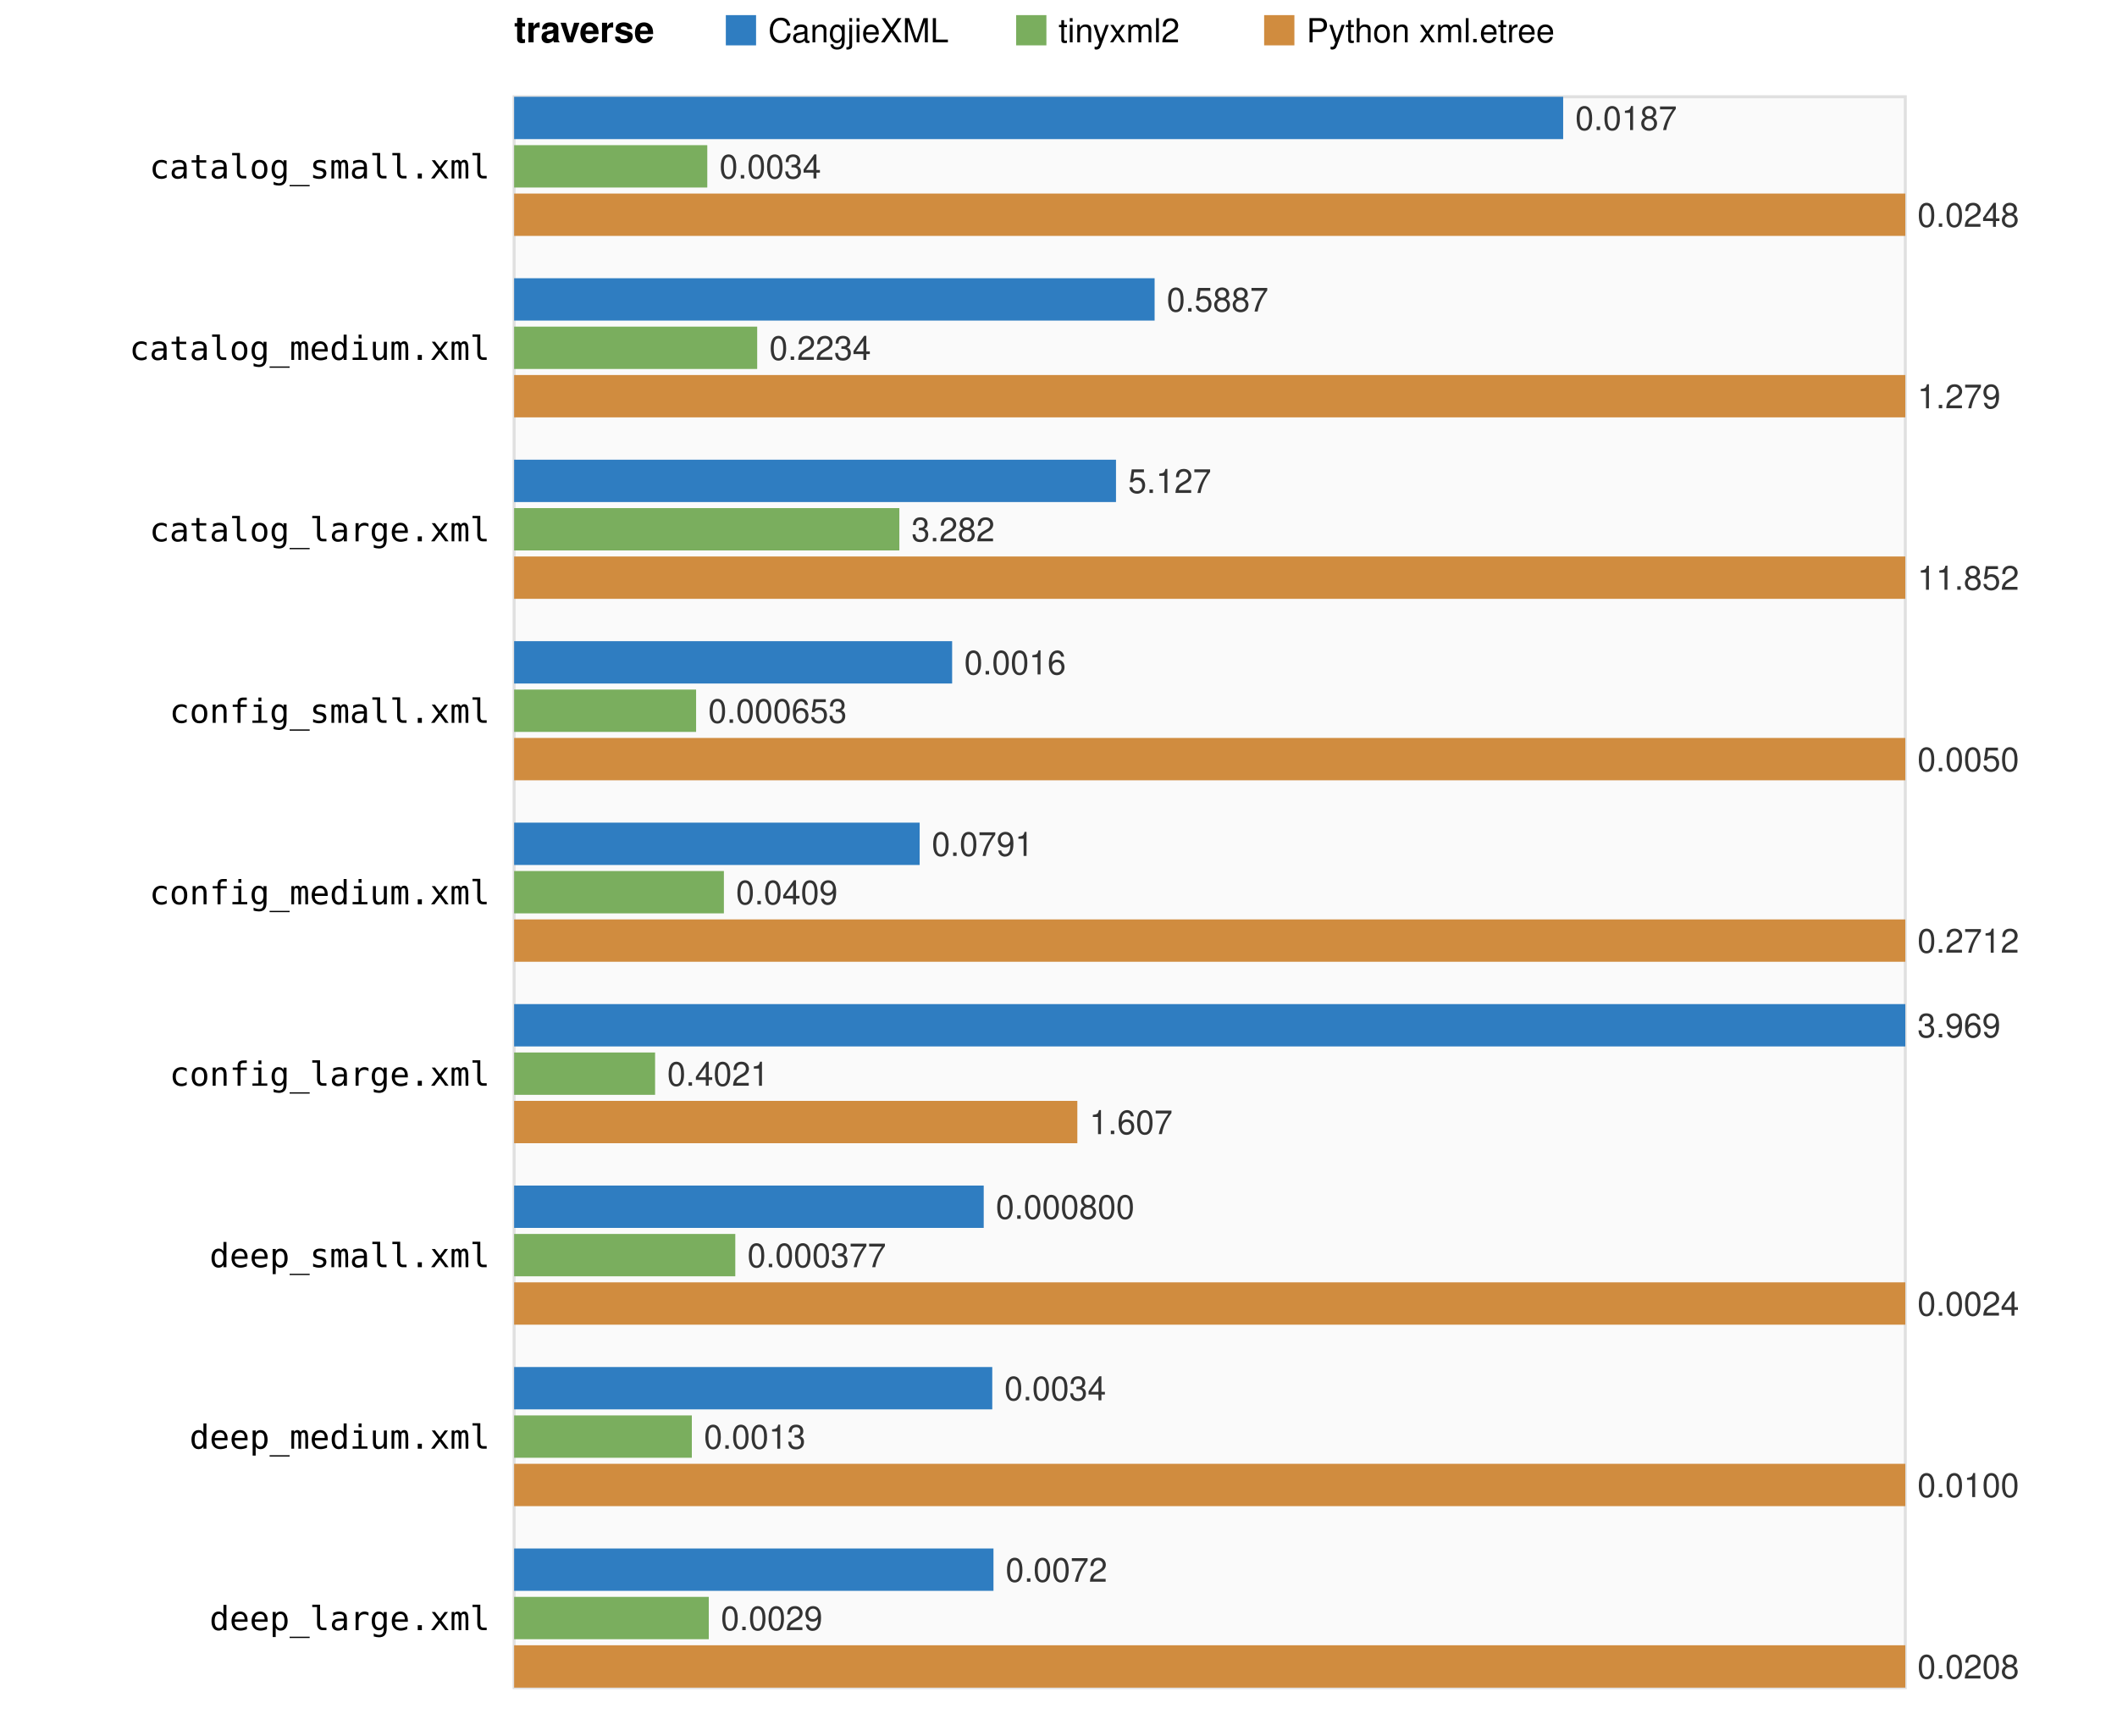
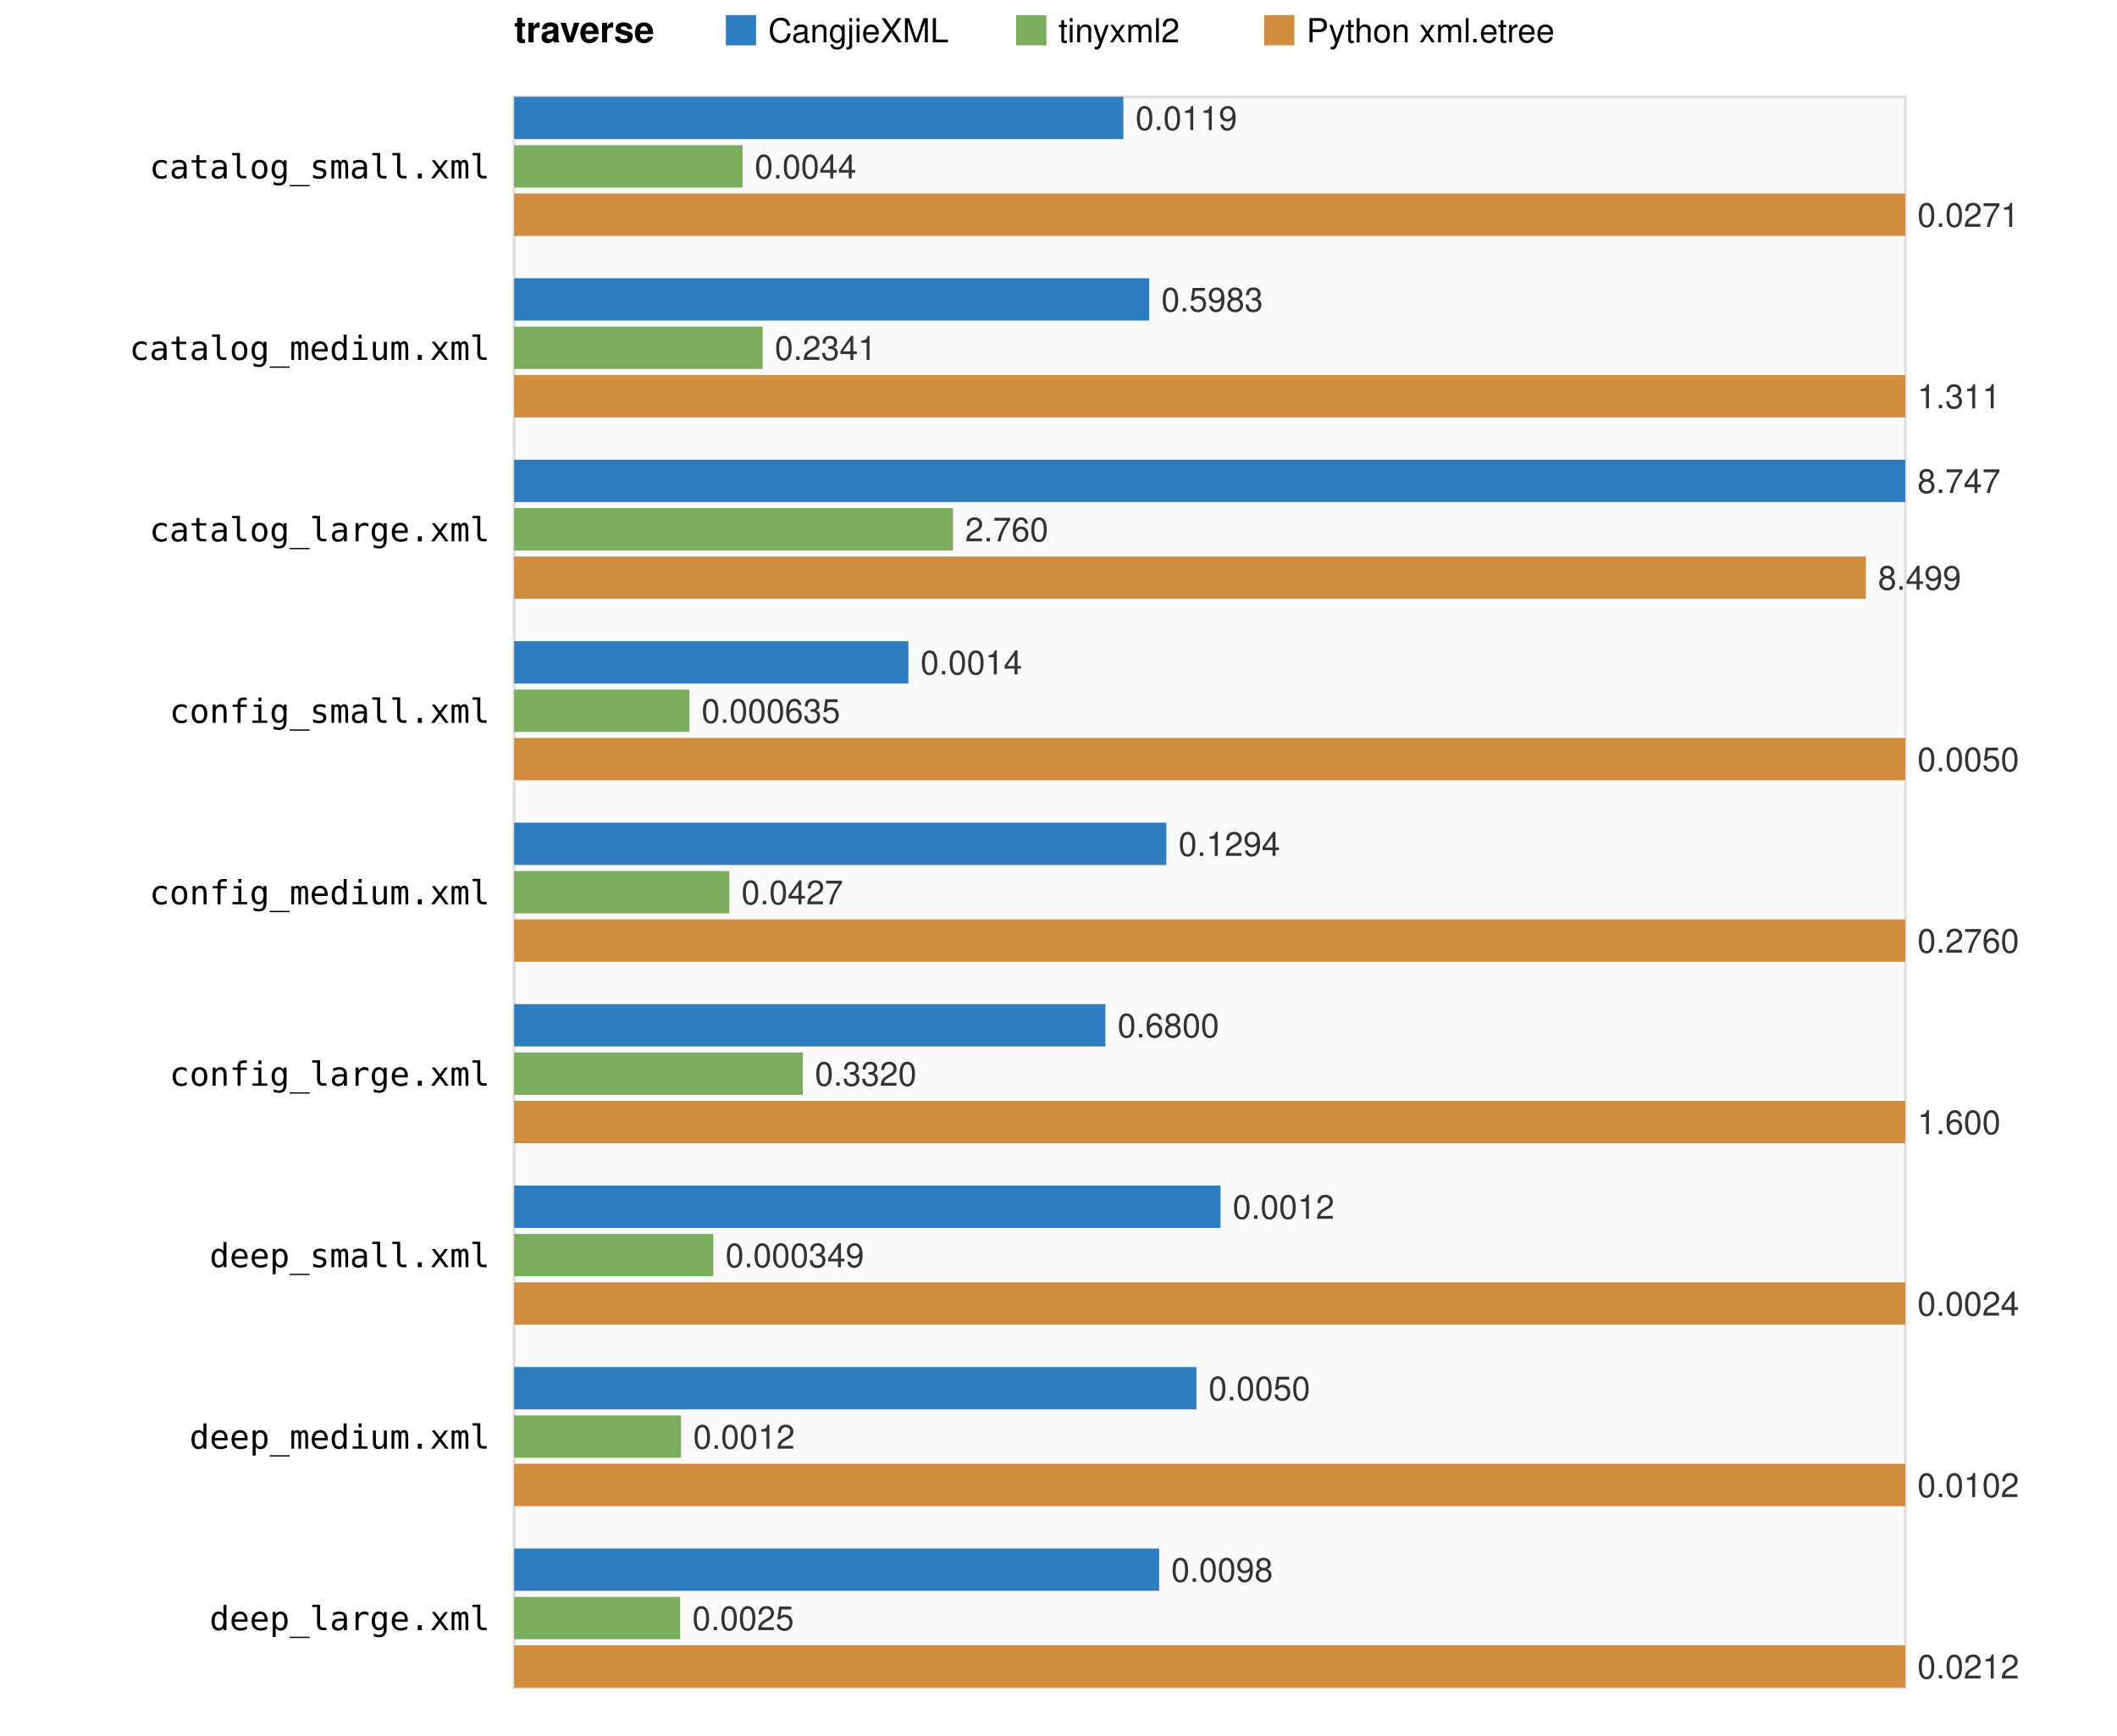
<svg xmlns="http://www.w3.org/2000/svg" viewBox="0 0 700 574" role="img" aria-label="traverse" font-family="-apple-system,Segoe UI,Helvetica,Arial,sans-serif" font-size="11">
  <text x="170" y="14" font-size="12" font-weight="600">traverse</text>
  <rect x="240" y="5" width="10" height="10" fill="#2F7DC1" />
  <text x="254" y="14">CangjieXML</text>
  <rect x="336" y="5" width="10" height="10" fill="#7AAE5E" />
  <text x="350" y="14">tinyxml2</text>
  <rect x="418" y="5" width="10" height="10" fill="#D08C3F" />
  <text x="432" y="14">Python xml.etree</text>
  <rect x="170" y="32" width="460" height="526" fill="#fafafa" stroke="#e0e0e0" />
  <text x="162" y="59.0" text-anchor="end" font-family="ui-monospace,Menlo,Consolas,monospace">catalog_small.xml</text>
-   <rect x="170" y="32" width="346.87" height="14" fill="#2F7DC1" />
-   <text x="520.87" y="43" fill="#333">0.0187</text>
-   <rect x="170" y="48" width="63.87" height="14" fill="#7AAE5E" />
-   <text x="237.87" y="59" fill="#333">0.0034</text>
+   <rect x="170" y="32" width="201.45" height="14" fill="#2F7DC1" />
+   <text x="375.45" y="43" fill="#333">0.0119</text>
+   <rect x="170" y="48" width="75.53" height="14" fill="#7AAE5E" />
+   <text x="249.53" y="59" fill="#333">0.0044</text>
  <rect x="170" y="64" width="460.00" height="14" fill="#D08C3F" />
-   <text x="634.00" y="75" fill="#333">0.0248</text>
+   <text x="634.00" y="75" fill="#333">0.0271</text>
  <text x="162" y="119.0" text-anchor="end" font-family="ui-monospace,Menlo,Consolas,monospace">catalog_medium.xml</text>
-   <rect x="170" y="92" width="211.78" height="14" fill="#2F7DC1" />
-   <text x="385.78" y="103" fill="#333">0.5887</text>
-   <rect x="170" y="108" width="80.37" height="14" fill="#7AAE5E" />
-   <text x="254.37" y="119" fill="#333">0.2234</text>
+   <rect x="170" y="92" width="209.99" height="14" fill="#2F7DC1" />
+   <text x="383.99" y="103" fill="#333">0.5983</text>
+   <rect x="170" y="108" width="82.18" height="14" fill="#7AAE5E" />
+   <text x="256.18" y="119" fill="#333">0.2341</text>
  <rect x="170" y="124" width="460.00" height="14" fill="#D08C3F" />
-   <text x="634.00" y="135" fill="#333">1.279</text>
+   <text x="634.00" y="135" fill="#333">1.311</text>
  <text x="162" y="179.0" text-anchor="end" font-family="ui-monospace,Menlo,Consolas,monospace">catalog_large.xml</text>
-   <rect x="170" y="152" width="199.01" height="14" fill="#2F7DC1" />
-   <text x="373.01" y="163" fill="#333">5.127</text>
-   <rect x="170" y="168" width="127.38" height="14" fill="#7AAE5E" />
-   <text x="301.38" y="179" fill="#333">3.282</text>
-   <rect x="170" y="184" width="460.00" height="14" fill="#D08C3F" />
-   <text x="634.00" y="195" fill="#333">11.852</text>
+   <rect x="170" y="152" width="460.00" height="14" fill="#2F7DC1" />
+   <text x="634.00" y="163" fill="#333">8.747</text>
+   <rect x="170" y="168" width="145.13" height="14" fill="#7AAE5E" />
+   <text x="319.13" y="179" fill="#333">2.760</text>
+   <rect x="170" y="184" width="446.97" height="14" fill="#D08C3F" />
+   <text x="620.97" y="195" fill="#333">8.499</text>
  <text x="162" y="239.0" text-anchor="end" font-family="ui-monospace,Menlo,Consolas,monospace">config_small.xml</text>
-   <rect x="170" y="212" width="144.83" height="14" fill="#2F7DC1" />
-   <text x="318.83" y="223" fill="#333">0.0016</text>
-   <rect x="170" y="228" width="60.17" height="14" fill="#7AAE5E" />
-   <text x="234.17" y="239" fill="#333">0.000653</text>
+   <rect x="170" y="212" width="130.36" height="14" fill="#2F7DC1" />
+   <text x="304.36" y="223" fill="#333">0.0014</text>
+   <rect x="170" y="228" width="57.96" height="14" fill="#7AAE5E" />
+   <text x="231.96" y="239" fill="#333">0.000635</text>
  <rect x="170" y="244" width="460.00" height="14" fill="#D08C3F" />
  <text x="634.00" y="255" fill="#333">0.0050</text>
  <text x="162" y="299.0" text-anchor="end" font-family="ui-monospace,Menlo,Consolas,monospace">config_medium.xml</text>
-   <rect x="170" y="272" width="134.09" height="14" fill="#2F7DC1" />
-   <text x="308.09" y="283" fill="#333">0.0791</text>
-   <rect x="170" y="288" width="69.36" height="14" fill="#7AAE5E" />
-   <text x="243.36" y="299" fill="#333">0.0409</text>
+   <rect x="170" y="272" width="215.66" height="14" fill="#2F7DC1" />
+   <text x="389.66" y="283" fill="#333">0.1294</text>
+   <rect x="170" y="288" width="71.15" height="14" fill="#7AAE5E" />
+   <text x="245.15" y="299" fill="#333">0.0427</text>
  <rect x="170" y="304" width="460.00" height="14" fill="#D08C3F" />
-   <text x="634.00" y="315" fill="#333">0.2712</text>
+   <text x="634.00" y="315" fill="#333">0.2760</text>
  <text x="162" y="359.0" text-anchor="end" font-family="ui-monospace,Menlo,Consolas,monospace">config_large.xml</text>
-   <rect x="170" y="332" width="460.00" height="14" fill="#2F7DC1" />
-   <text x="634.00" y="343" fill="#333">3.969</text>
-   <rect x="170" y="348" width="46.61" height="14" fill="#7AAE5E" />
-   <text x="220.61" y="359" fill="#333">0.4021</text>
-   <rect x="170" y="364" width="186.23" height="14" fill="#D08C3F" />
-   <text x="360.23" y="375" fill="#333">1.607</text>
+   <rect x="170" y="332" width="195.50" height="14" fill="#2F7DC1" />
+   <text x="369.50" y="343" fill="#333">0.6800</text>
+   <rect x="170" y="348" width="95.44" height="14" fill="#7AAE5E" />
+   <text x="269.44" y="359" fill="#333">0.3320</text>
+   <rect x="170" y="364" width="460.00" height="14" fill="#D08C3F" />
+   <text x="634.00" y="375" fill="#333">1.600</text>
  <text x="162" y="419.0" text-anchor="end" font-family="ui-monospace,Menlo,Consolas,monospace">deep_small.xml</text>
-   <rect x="170" y="392" width="155.27" height="14" fill="#2F7DC1" />
-   <text x="329.27" y="403" fill="#333">0.000800</text>
-   <rect x="170" y="408" width="73.13" height="14" fill="#7AAE5E" />
-   <text x="247.13" y="419" fill="#333">0.000377</text>
+   <rect x="170" y="392" width="233.58" height="14" fill="#2F7DC1" />
+   <text x="407.58" y="403" fill="#333">0.0012</text>
+   <rect x="170" y="408" width="65.86" height="14" fill="#7AAE5E" />
+   <text x="239.86" y="419" fill="#333">0.000349</text>
  <rect x="170" y="424" width="460.00" height="14" fill="#D08C3F" />
  <text x="634.00" y="435" fill="#333">0.0024</text>
  <text x="162" y="479.0" text-anchor="end" font-family="ui-monospace,Menlo,Consolas,monospace">deep_medium.xml</text>
-   <rect x="170" y="452" width="158.10" height="14" fill="#2F7DC1" />
-   <text x="332.10" y="463" fill="#333">0.0034</text>
-   <rect x="170" y="468" width="58.76" height="14" fill="#7AAE5E" />
-   <text x="232.76" y="479" fill="#333">0.0013</text>
+   <rect x="170" y="452" width="225.61" height="14" fill="#2F7DC1" />
+   <text x="399.61" y="463" fill="#333">0.0050</text>
+   <rect x="170" y="468" width="55.19" height="14" fill="#7AAE5E" />
+   <text x="229.19" y="479" fill="#333">0.0012</text>
  <rect x="170" y="484" width="460.00" height="14" fill="#D08C3F" />
-   <text x="634.00" y="495" fill="#333">0.0100</text>
+   <text x="634.00" y="495" fill="#333">0.0102</text>
  <text x="162" y="539.0" text-anchor="end" font-family="ui-monospace,Menlo,Consolas,monospace">deep_large.xml</text>
-   <rect x="170" y="512" width="158.50" height="14" fill="#2F7DC1" />
-   <text x="332.50" y="523" fill="#333">0.0072</text>
-   <rect x="170" y="528" width="64.36" height="14" fill="#7AAE5E" />
-   <text x="238.36" y="539" fill="#333">0.0029</text>
+   <rect x="170" y="512" width="213.27" height="14" fill="#2F7DC1" />
+   <text x="387.27" y="523" fill="#333">0.0098</text>
+   <rect x="170" y="528" width="54.90" height="14" fill="#7AAE5E" />
+   <text x="228.90" y="539" fill="#333">0.0025</text>
  <rect x="170" y="544" width="460.00" height="14" fill="#D08C3F" />
-   <text x="634.00" y="555" fill="#333">0.0208</text>
+   <text x="634.00" y="555" fill="#333">0.0212</text>
</svg>
